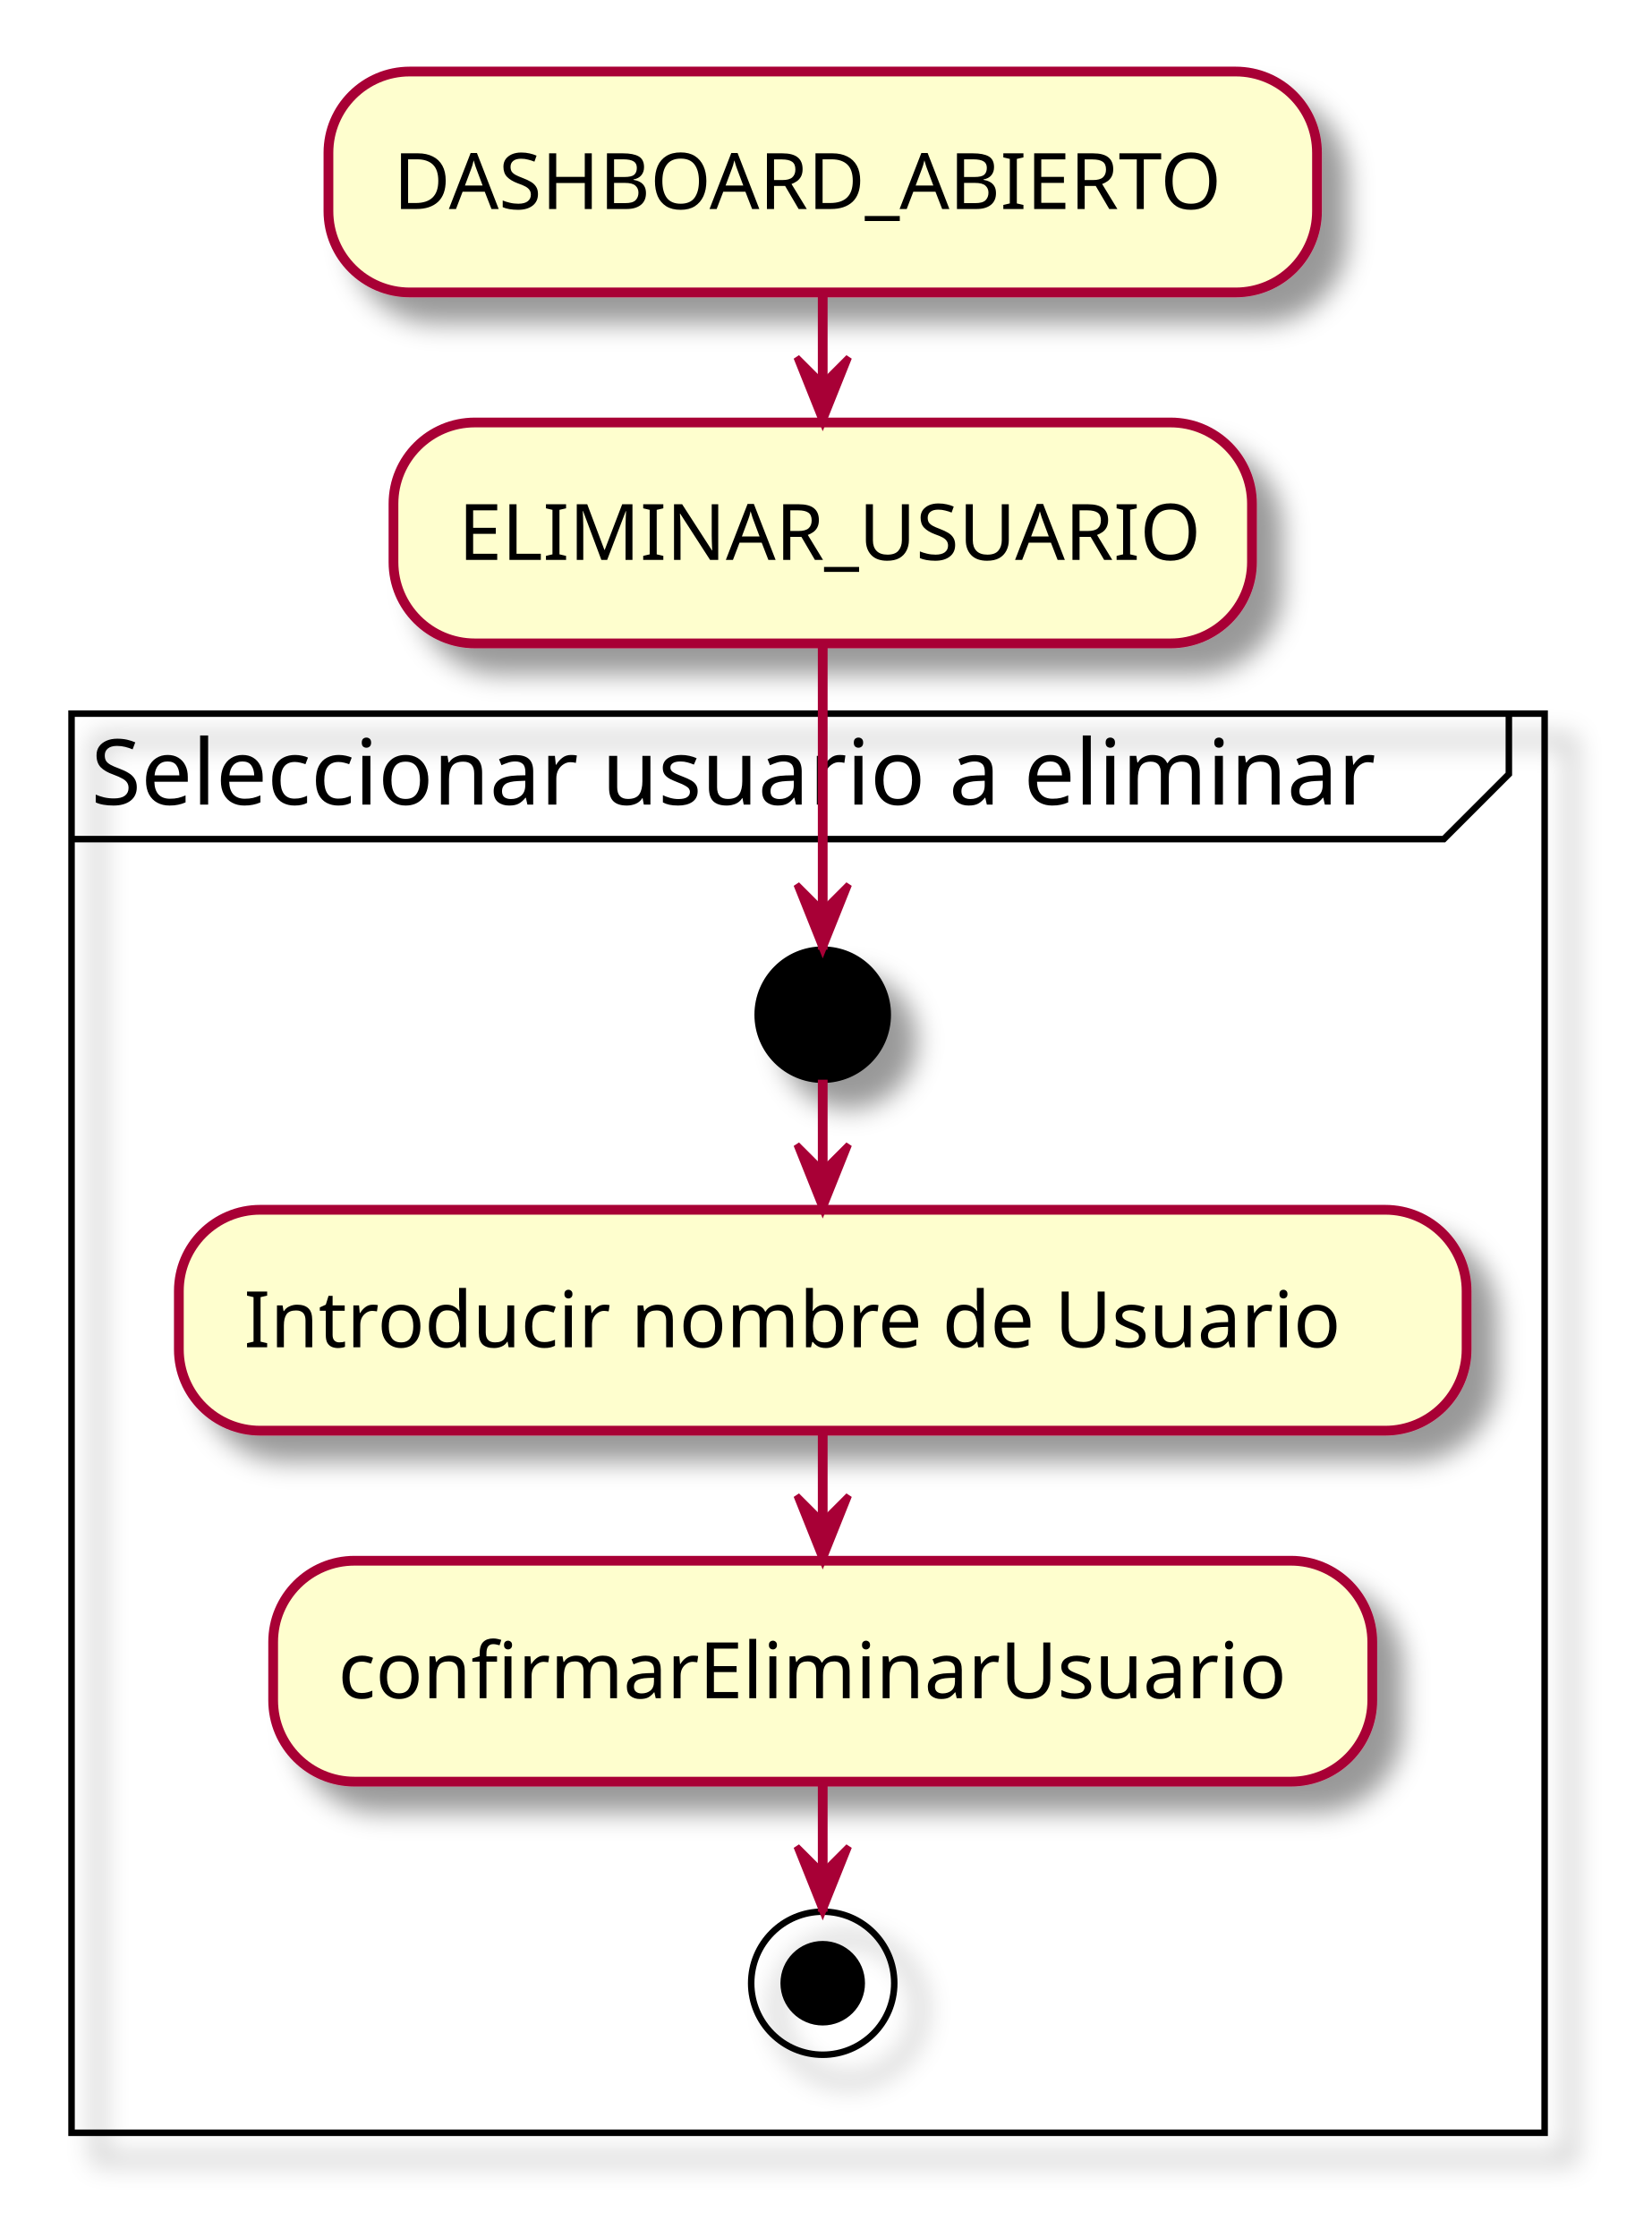
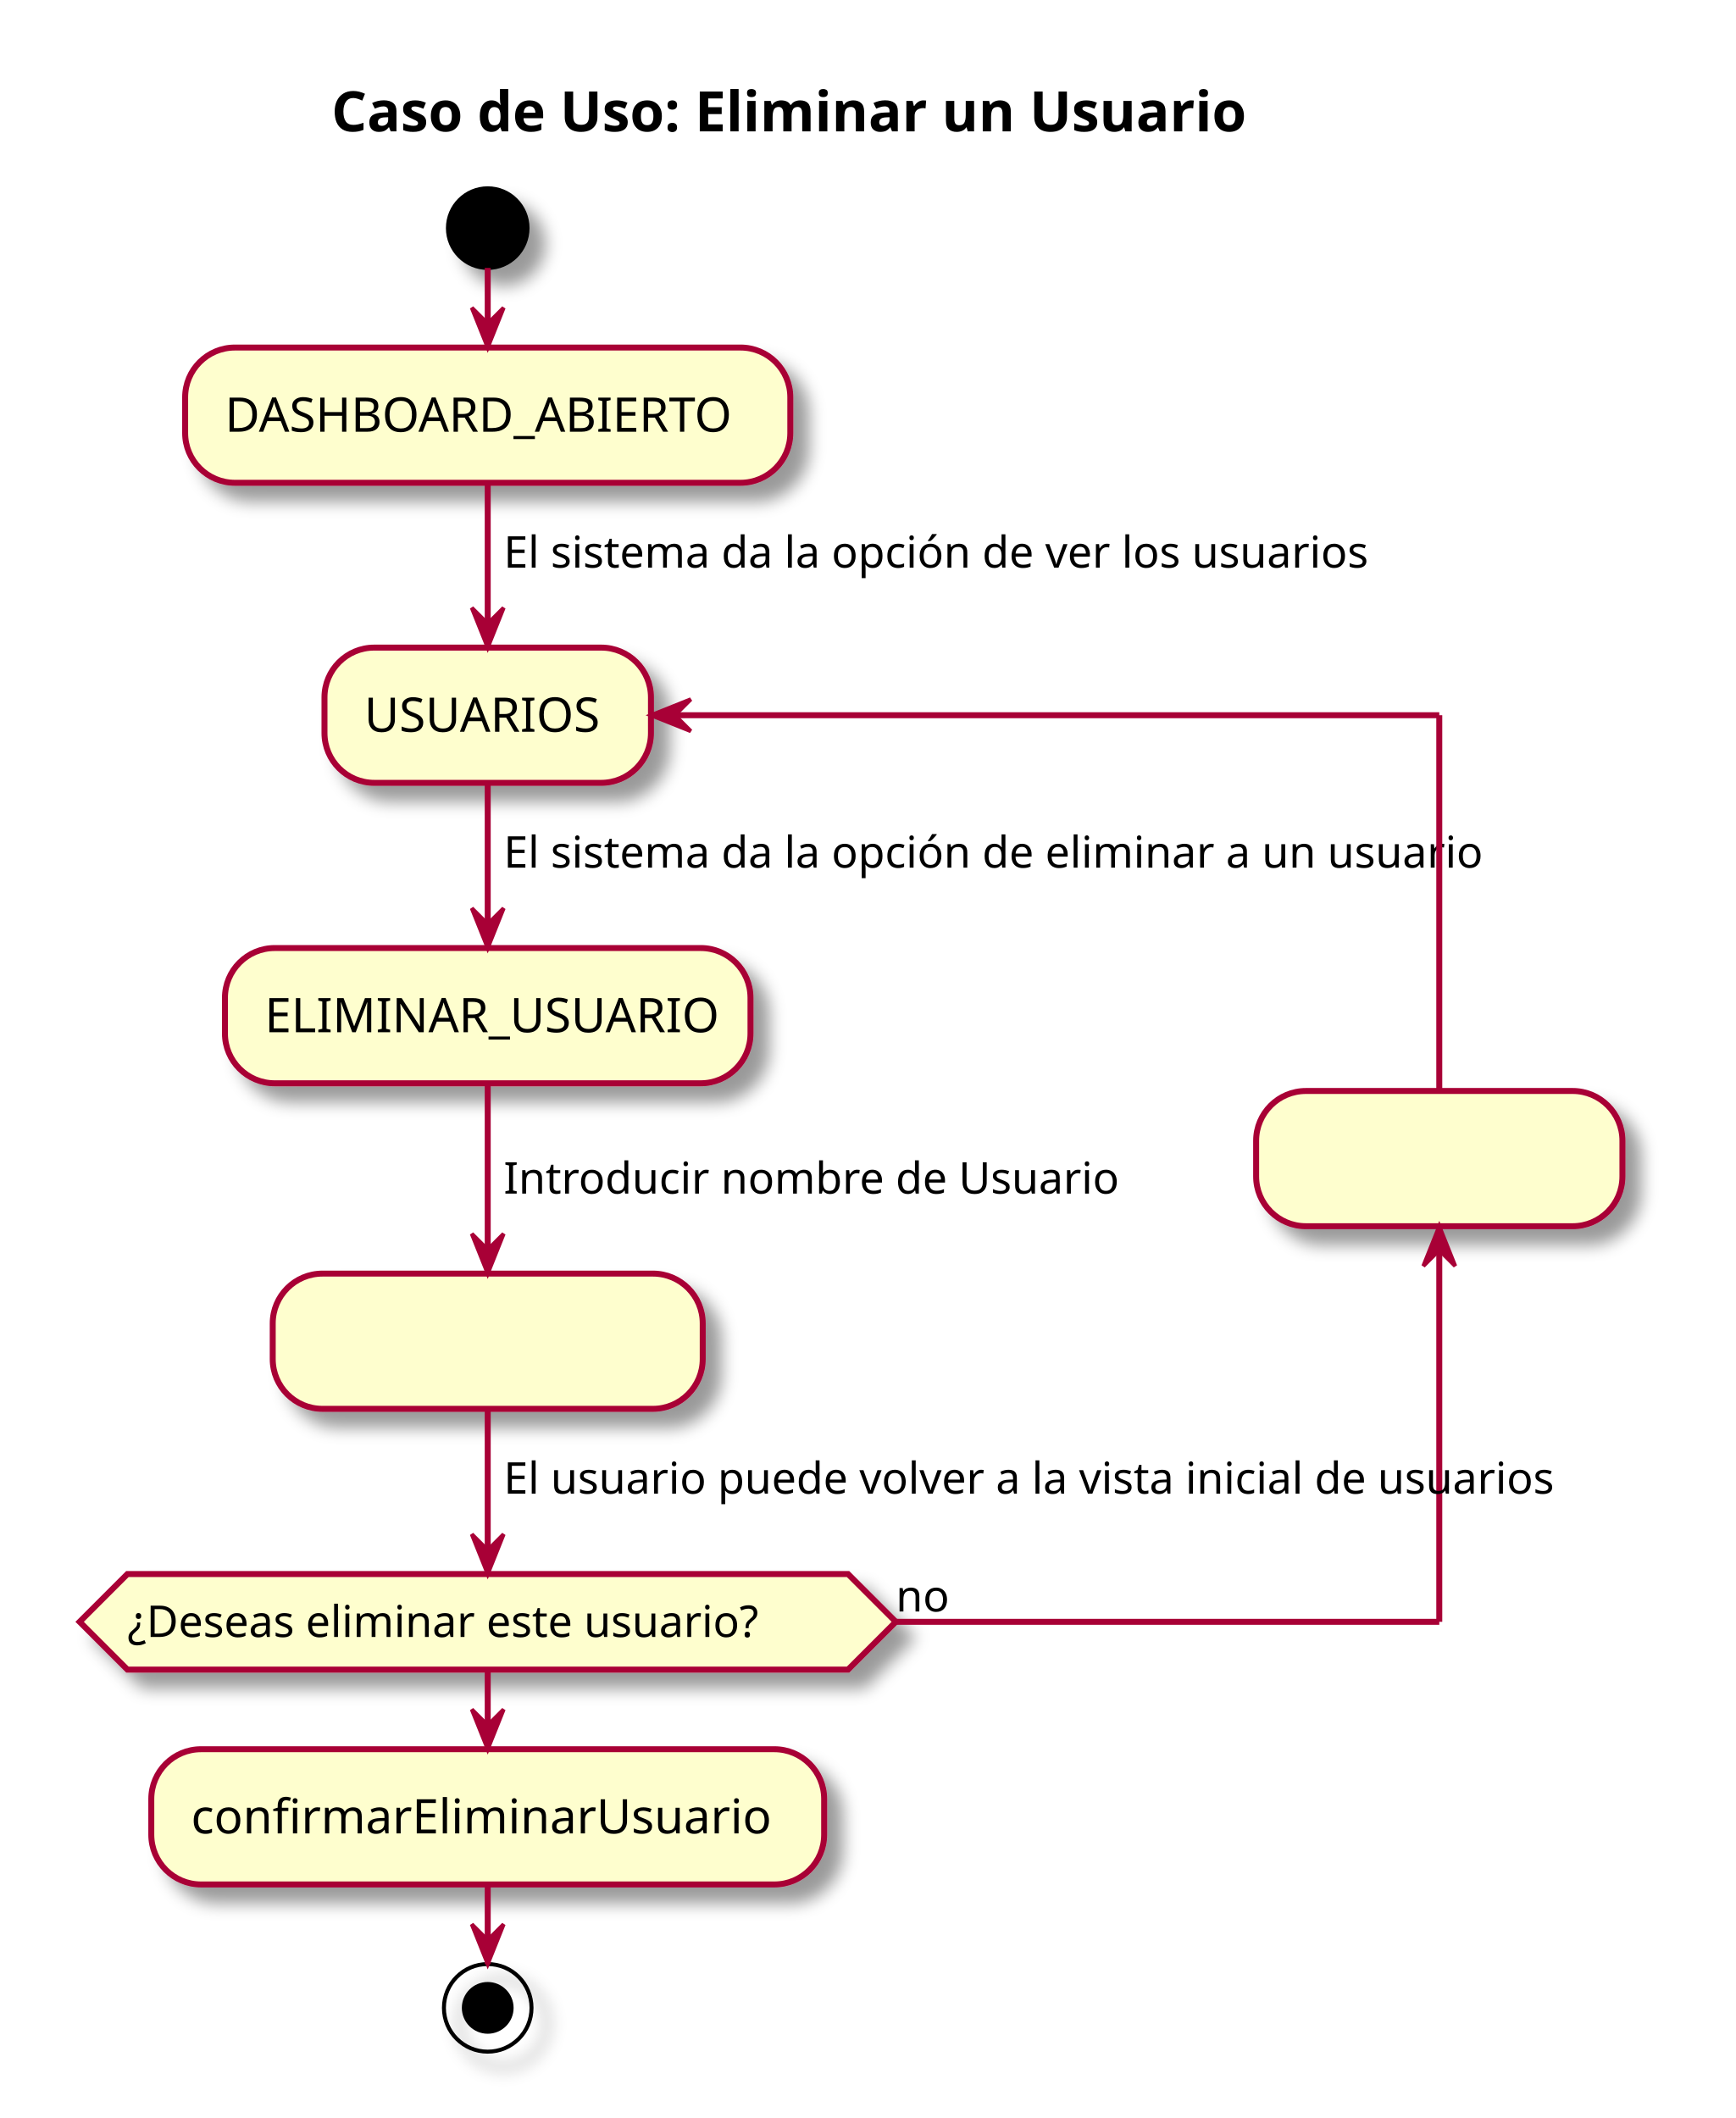
- <svg xmlns="http://www.w3.org/2000/svg" contentStyleType="text/css" height="344px" preserveAspectRatio="none" style="width:254px;height:344px;background:#FFFFFF;" version="1.1" viewBox="0 0 254 344" width="254px" zoomAndPan="magnify">
+ <svg xmlns="http://www.w3.org/2000/svg" contentStyleType="text/css" height="532px" preserveAspectRatio="none" style="width:436px;height:532px;background:#FFFFFF;" version="1.1" viewBox="0 0 436 532" width="436px" zoomAndPan="magnify">
  <defs>
-     <filter height="300%" id="f1mpgd0092dajq" width="300%" x="-1" y="-1">
+     <filter height="300%" id="f14lnbdbo9024k" width="300%" x="-1" y="-1">
      <feGaussianBlur result="blurOut" stdDeviation="2.0" />
      <feColorMatrix in="blurOut" result="blurOut2" type="matrix" values="0 0 0 0 0 0 0 0 0 0 0 0 0 0 0 0 0 0 .4 0" />
      <feOffset dx="4.0" dy="4.0" in="blurOut2" result="blurOut3" />
      <feBlend in="SourceGraphic" in2="blurOut3" mode="normal" />
    </filter>
  </defs>
  <g>
-     <rect fill="#FEFECE" filter="url(#f1mpgd0092dajq)" height="33.969" rx="12.5" ry="12.5" style="stroke:#A80036;stroke-width:1.5;" width="152" x="50.5" y="11" />
-     <text fill="#000000" font-family="sans-serif" font-size="12" lengthAdjust="spacing" textLength="132" x="60.5" y="32.139">DASHBOARD_ABIERTO</text>
-     <rect fill="#FEFECE" filter="url(#f1mpgd0092dajq)" height="33.969" rx="12.5" ry="12.5" style="stroke:#A80036;stroke-width:1.5;" width="132" x="60.5" y="64.969" />
-     <text fill="#000000" font-family="sans-serif" font-size="12" lengthAdjust="spacing" textLength="112" x="70.5" y="86.107">ELIMINAR_USUARIO</text>
-     <rect fill="none" filter="url(#f1mpgd0092dajq)" height="218.234" style="stroke:#000000;stroke-width:1.0;" width="226.5" x="11" y="109.739" />
-     <path d="M232,109.739 L232,119.036 L222,129.036 L11,129.036 " fill="none" style="stroke:#000000;stroke-width:1.0;" />
-     <text fill="#000000" font-family="sans-serif" font-size="14" lengthAdjust="spacing" textLength="211" x="14" y="123.734">Seleccionar usuario a eliminar</text>
-     <ellipse cx="126.5" cy="156.036" fill="#000000" filter="url(#f1mpgd0092dajq)" rx="10" ry="10" style="stroke:#000000;stroke-width:1.0;" />
-     <rect fill="#FEFECE" filter="url(#f1mpgd0092dajq)" height="33.969" rx="12.5" ry="12.5" style="stroke:#A80036;stroke-width:1.5;" width="198" x="27.5" y="186.036" />
-     <text fill="#000000" font-family="sans-serif" font-size="12" lengthAdjust="spacing" textLength="178" x="37.5" y="207.175">Introducir nombre de Usuario</text>
-     <rect fill="#FEFECE" filter="url(#f1mpgd0092dajq)" height="33.969" rx="12.5" ry="12.5" style="stroke:#A80036;stroke-width:1.5;" width="169" x="42" y="240.005" />
-     <text fill="#000000" font-family="sans-serif" font-size="12" lengthAdjust="spacing" textLength="149" x="52" y="261.144">confirmarEliminarUsuario</text>
-     <ellipse cx="126.5" cy="304.974" fill="none" filter="url(#f1mpgd0092dajq)" rx="11" ry="11" style="stroke:#000000;stroke-width:1.0;" />
-     <ellipse cx="126.5" cy="304.974" fill="#000000" rx="6" ry="6" style="stroke:#000000;stroke-width:1.0;" />
-     <line style="stroke:#A80036;stroke-width:1.5;" x1="126.5" x2="126.5" y1="44.969" y2="64.969" />
-     <polygon fill="#A80036" points="122.5,54.969,126.5,64.969,130.5,54.969,126.5,58.969" style="stroke:#A80036;stroke-width:1.0;" />
-     <line style="stroke:#A80036;stroke-width:1.5;" x1="126.5" x2="126.5" y1="166.036" y2="186.036" />
-     <polygon fill="#A80036" points="122.5,176.036,126.5,186.036,130.5,176.036,126.5,180.036" style="stroke:#A80036;stroke-width:1.0;" />
-     <line style="stroke:#A80036;stroke-width:1.5;" x1="126.5" x2="126.5" y1="220.005" y2="240.005" />
-     <polygon fill="#A80036" points="122.5,230.005,126.5,240.005,130.5,230.005,126.5,234.005" style="stroke:#A80036;stroke-width:1.0;" />
-     <line style="stroke:#A80036;stroke-width:1.5;" x1="126.5" x2="126.5" y1="273.974" y2="293.974" />
-     <polygon fill="#A80036" points="122.5,283.974,126.5,293.974,130.5,283.974,126.5,287.974" style="stroke:#A80036;stroke-width:1.0;" />
-     <line style="stroke:#A80036;stroke-width:1.5;" x1="126.5" x2="126.5" y1="98.938" y2="146.036" />
-     <polygon fill="#A80036" points="122.5,136.036,126.5,146.036,130.5,136.036,126.5,140.036" style="stroke:#A80036;stroke-width:1.0;" />
+     <text fill="#000000" font-family="sans-serif" font-size="14" font-weight="bold" lengthAdjust="spacing" textLength="267" x="83.25" y="32.995">Caso de Uso: Eliminar un Usuario</text>
+     <ellipse cx="122.5" cy="57.297" fill="#000000" filter="url(#f14lnbdbo9024k)" rx="10" ry="10" style="stroke:#000000;stroke-width:1.0;" />
+     <rect fill="#FEFECE" filter="url(#f14lnbdbo9024k)" height="33.969" rx="12.5" ry="12.5" style="stroke:#A80036;stroke-width:1.5;" width="152" x="46.5" y="87.297" />
+     <text fill="#000000" font-family="sans-serif" font-size="12" lengthAdjust="spacing" textLength="132" x="56.5" y="108.436">DASHBOARD_ABIERTO</text>
+     <rect fill="#FEFECE" filter="url(#f14lnbdbo9024k)" height="33.969" rx="12.5" ry="12.5" style="stroke:#A80036;stroke-width:1.5;" width="132" x="56.5" y="238.13" />
+     <text fill="#000000" font-family="sans-serif" font-size="12" lengthAdjust="spacing" textLength="112" x="66.5" y="259.269">ELIMINAR_USUARIO</text>
+     <rect fill="#FEFECE" filter="url(#f14lnbdbo9024k)" height="33.969" rx="12.5" ry="12.5" style="stroke:#A80036;stroke-width:1.5;" width="108" x="68.5" y="319.903" />
+     <text fill="#000000" font-family="sans-serif" font-size="12" lengthAdjust="spacing" textLength="88" x="78.5" y="341.042">                      </text>
+     <rect fill="#FEFECE" filter="url(#f14lnbdbo9024k)" height="33.969" rx="12.5" ry="12.5" style="stroke:#A80036;stroke-width:1.5;" width="82" x="81.5" y="162.665" />
+     <text fill="#000000" font-family="sans-serif" font-size="12" lengthAdjust="spacing" textLength="62" x="91.5" y="183.803">USUARIOS</text>
+     <polygon fill="#FEFECE" filter="url(#f14lnbdbo9024k)" points="32,395.369,213,395.369,225,407.369,213,419.369,32,419.369,20,407.369,32,395.369" style="stroke:#A80036;stroke-width:1.5;" />
+     <text fill="#000000" font-family="sans-serif" font-size="11" lengthAdjust="spacing" textLength="181" x="32" y="411.177">¿Deseas eliminar este usuario?</text>
+     <text fill="#000000" font-family="sans-serif" font-size="11" lengthAdjust="spacing" textLength="14" x="225" y="404.774">no</text>
+     <rect fill="#FEFECE" filter="url(#f14lnbdbo9024k)" height="33.969" rx="12.5" ry="12.5" style="stroke:#A80036;stroke-width:1.5;" width="92" x="315.5" y="274.032" />
+     <text fill="#000000" font-family="sans-serif" font-size="12" lengthAdjust="spacing" textLength="72" x="325.5" y="295.171">                  </text>
+     <rect fill="#FEFECE" filter="url(#f14lnbdbo9024k)" height="33.969" rx="12.5" ry="12.5" style="stroke:#A80036;stroke-width:1.5;" width="169" x="38" y="439.369" />
+     <text fill="#000000" font-family="sans-serif" font-size="12" lengthAdjust="spacing" textLength="149" x="48" y="460.507">confirmarEliminarUsuario</text>
+     <ellipse cx="122.5" cy="504.337" fill="none" filter="url(#f14lnbdbo9024k)" rx="11" ry="11" style="stroke:#000000;stroke-width:1.0;" />
+     <ellipse cx="122.5" cy="504.337" fill="#000000" rx="6" ry="6" style="stroke:#000000;stroke-width:1.0;" />
+     <line style="stroke:#A80036;stroke-width:1.5;" x1="122.5" x2="122.5" y1="67.297" y2="87.297" />
+     <polygon fill="#A80036" points="118.5,77.297,122.5,87.297,126.5,77.297,122.5,81.297" style="stroke:#A80036;stroke-width:1.0;" />
+     <line style="stroke:#A80036;stroke-width:1.5;" x1="122.5" x2="122.5" y1="272.099" y2="319.903" />
+     <polygon fill="#A80036" points="118.5,309.903,122.5,319.903,126.5,309.903,122.5,313.903" style="stroke:#A80036;stroke-width:1.0;" />
+     <text fill="#000000" font-family="sans-serif" font-size="11" lengthAdjust="spacing" textLength="165" x="126.5" y="299.809">Introducir nombre de Usuario</text>
+     <line style="stroke:#A80036;stroke-width:1.5;" x1="122.5" x2="122.5" y1="196.633" y2="238.13" />
+     <polygon fill="#A80036" points="118.5,228.13,122.5,238.13,126.5,228.13,122.5,232.13" style="stroke:#A80036;stroke-width:1.0;" />
+     <text fill="#000000" font-family="sans-serif" font-size="11" lengthAdjust="spacing" textLength="275" x="126.5" y="217.938">El sistema da la opción de eliminar a un usuario</text>
+     <line style="stroke:#A80036;stroke-width:1.5;" x1="225" x2="361.5" y1="407.369" y2="407.369" />
+     <line style="stroke:#A80036;stroke-width:1.5;" x1="361.5" x2="361.5" y1="308.001" y2="407.369" />
+     <polygon fill="#A80036" points="357.5,318.001,361.5,308.001,365.5,318.001,361.5,314.001" style="stroke:#A80036;stroke-width:1.0;" />
+     <line style="stroke:#A80036;stroke-width:1.5;" x1="361.5" x2="361.5" y1="179.649" y2="274.032" />
+     <line style="stroke:#A80036;stroke-width:1.5;" x1="361.5" x2="163.5" y1="179.649" y2="179.649" />
+     <polygon fill="#A80036" points="173.5,175.649,163.5,179.649,173.5,183.649,169.5,179.649" style="stroke:#A80036;stroke-width:1.0;" />
+     <line style="stroke:#A80036;stroke-width:1.5;" x1="122.5" x2="122.5" y1="353.872" y2="395.369" />
+     <polygon fill="#A80036" points="118.5,385.369,122.5,395.369,126.5,385.369,122.5,389.369" style="stroke:#A80036;stroke-width:1.0;" />
+     <text fill="#000000" font-family="sans-serif" font-size="11" lengthAdjust="spacing" textLength="298" x="126.5" y="375.177">El usuario puede volver a la vista inicial de usuarios</text>
+     <line style="stroke:#A80036;stroke-width:1.5;" x1="122.5" x2="122.5" y1="121.266" y2="162.665" />
+     <polygon fill="#A80036" points="118.5,152.665,122.5,162.665,126.5,152.665,122.5,156.665" style="stroke:#A80036;stroke-width:1.0;" />
+     <text fill="#000000" font-family="sans-serif" font-size="11" lengthAdjust="spacing" textLength="245" x="126.5" y="142.57">El sistema da la opción de ver los usuarios</text>
+     <line style="stroke:#A80036;stroke-width:1.5;" x1="122.5" x2="122.5" y1="419.369" y2="439.369" />
+     <polygon fill="#A80036" points="118.5,429.369,122.5,439.369,126.5,429.369,122.5,433.369" style="stroke:#A80036;stroke-width:1.0;" />
+     <line style="stroke:#A80036;stroke-width:1.5;" x1="122.5" x2="122.5" y1="473.337" y2="493.337" />
+     <polygon fill="#A80036" points="118.5,483.337,122.5,493.337,126.5,483.337,122.5,487.337" style="stroke:#A80036;stroke-width:1.0;" />
  </g>
</svg>
